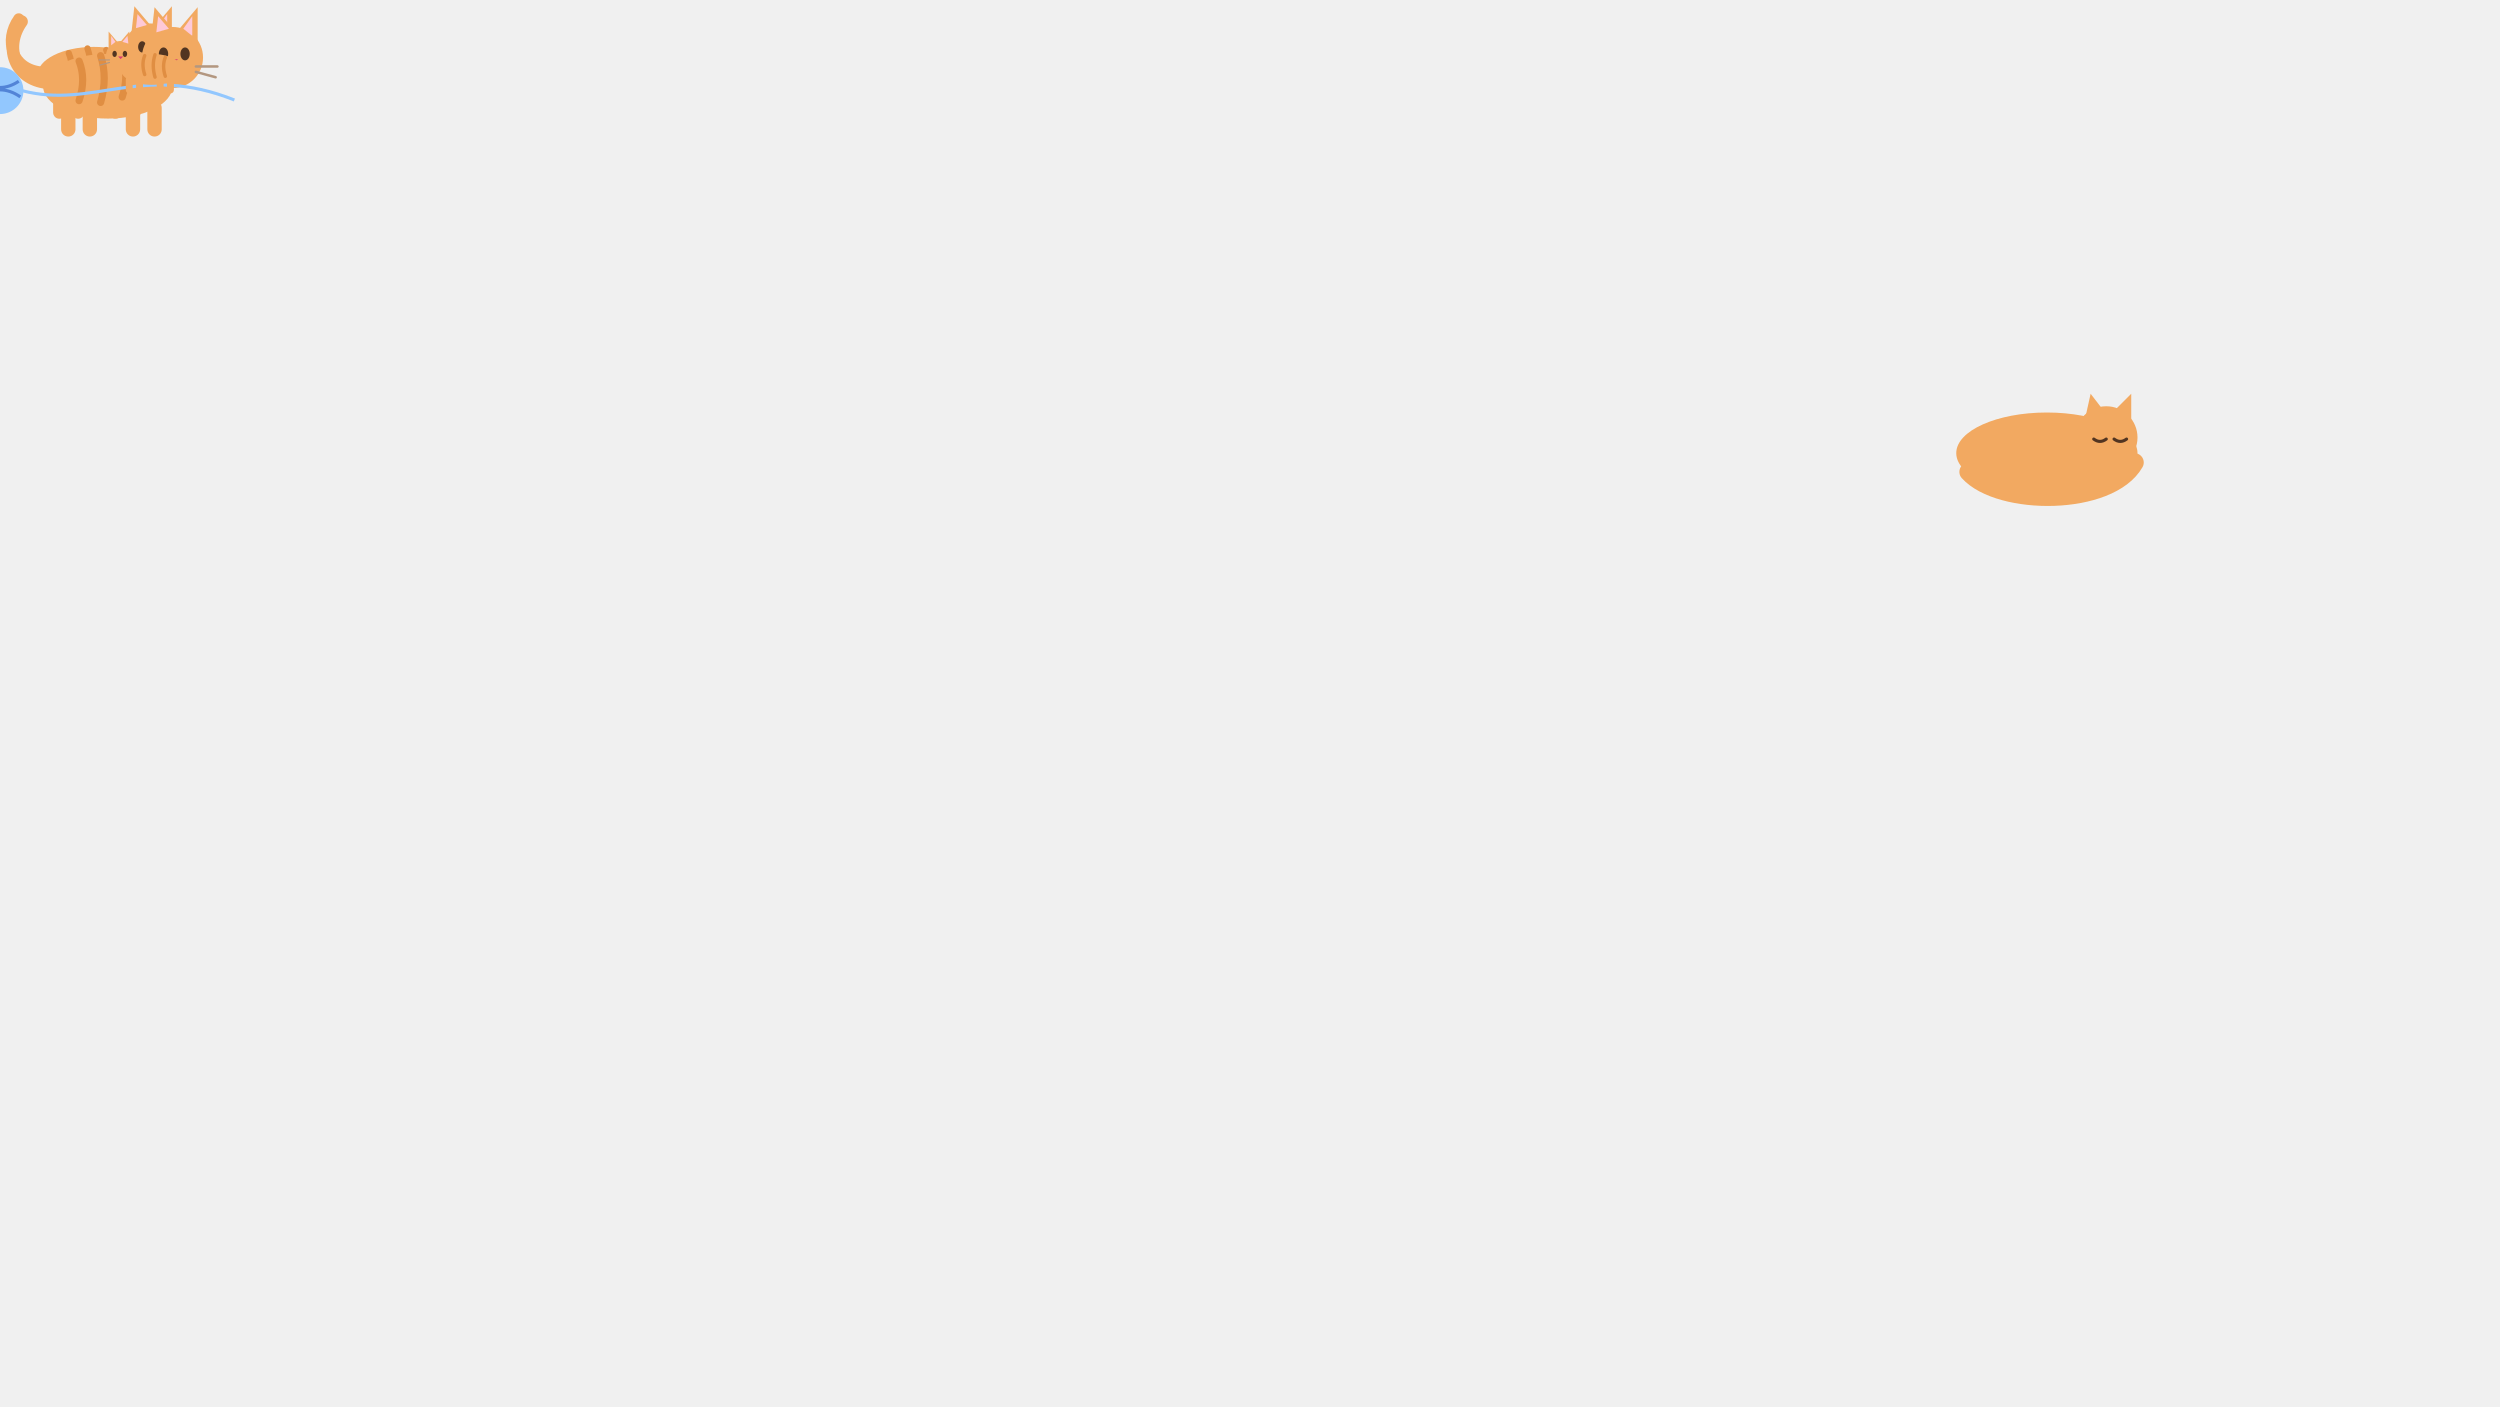
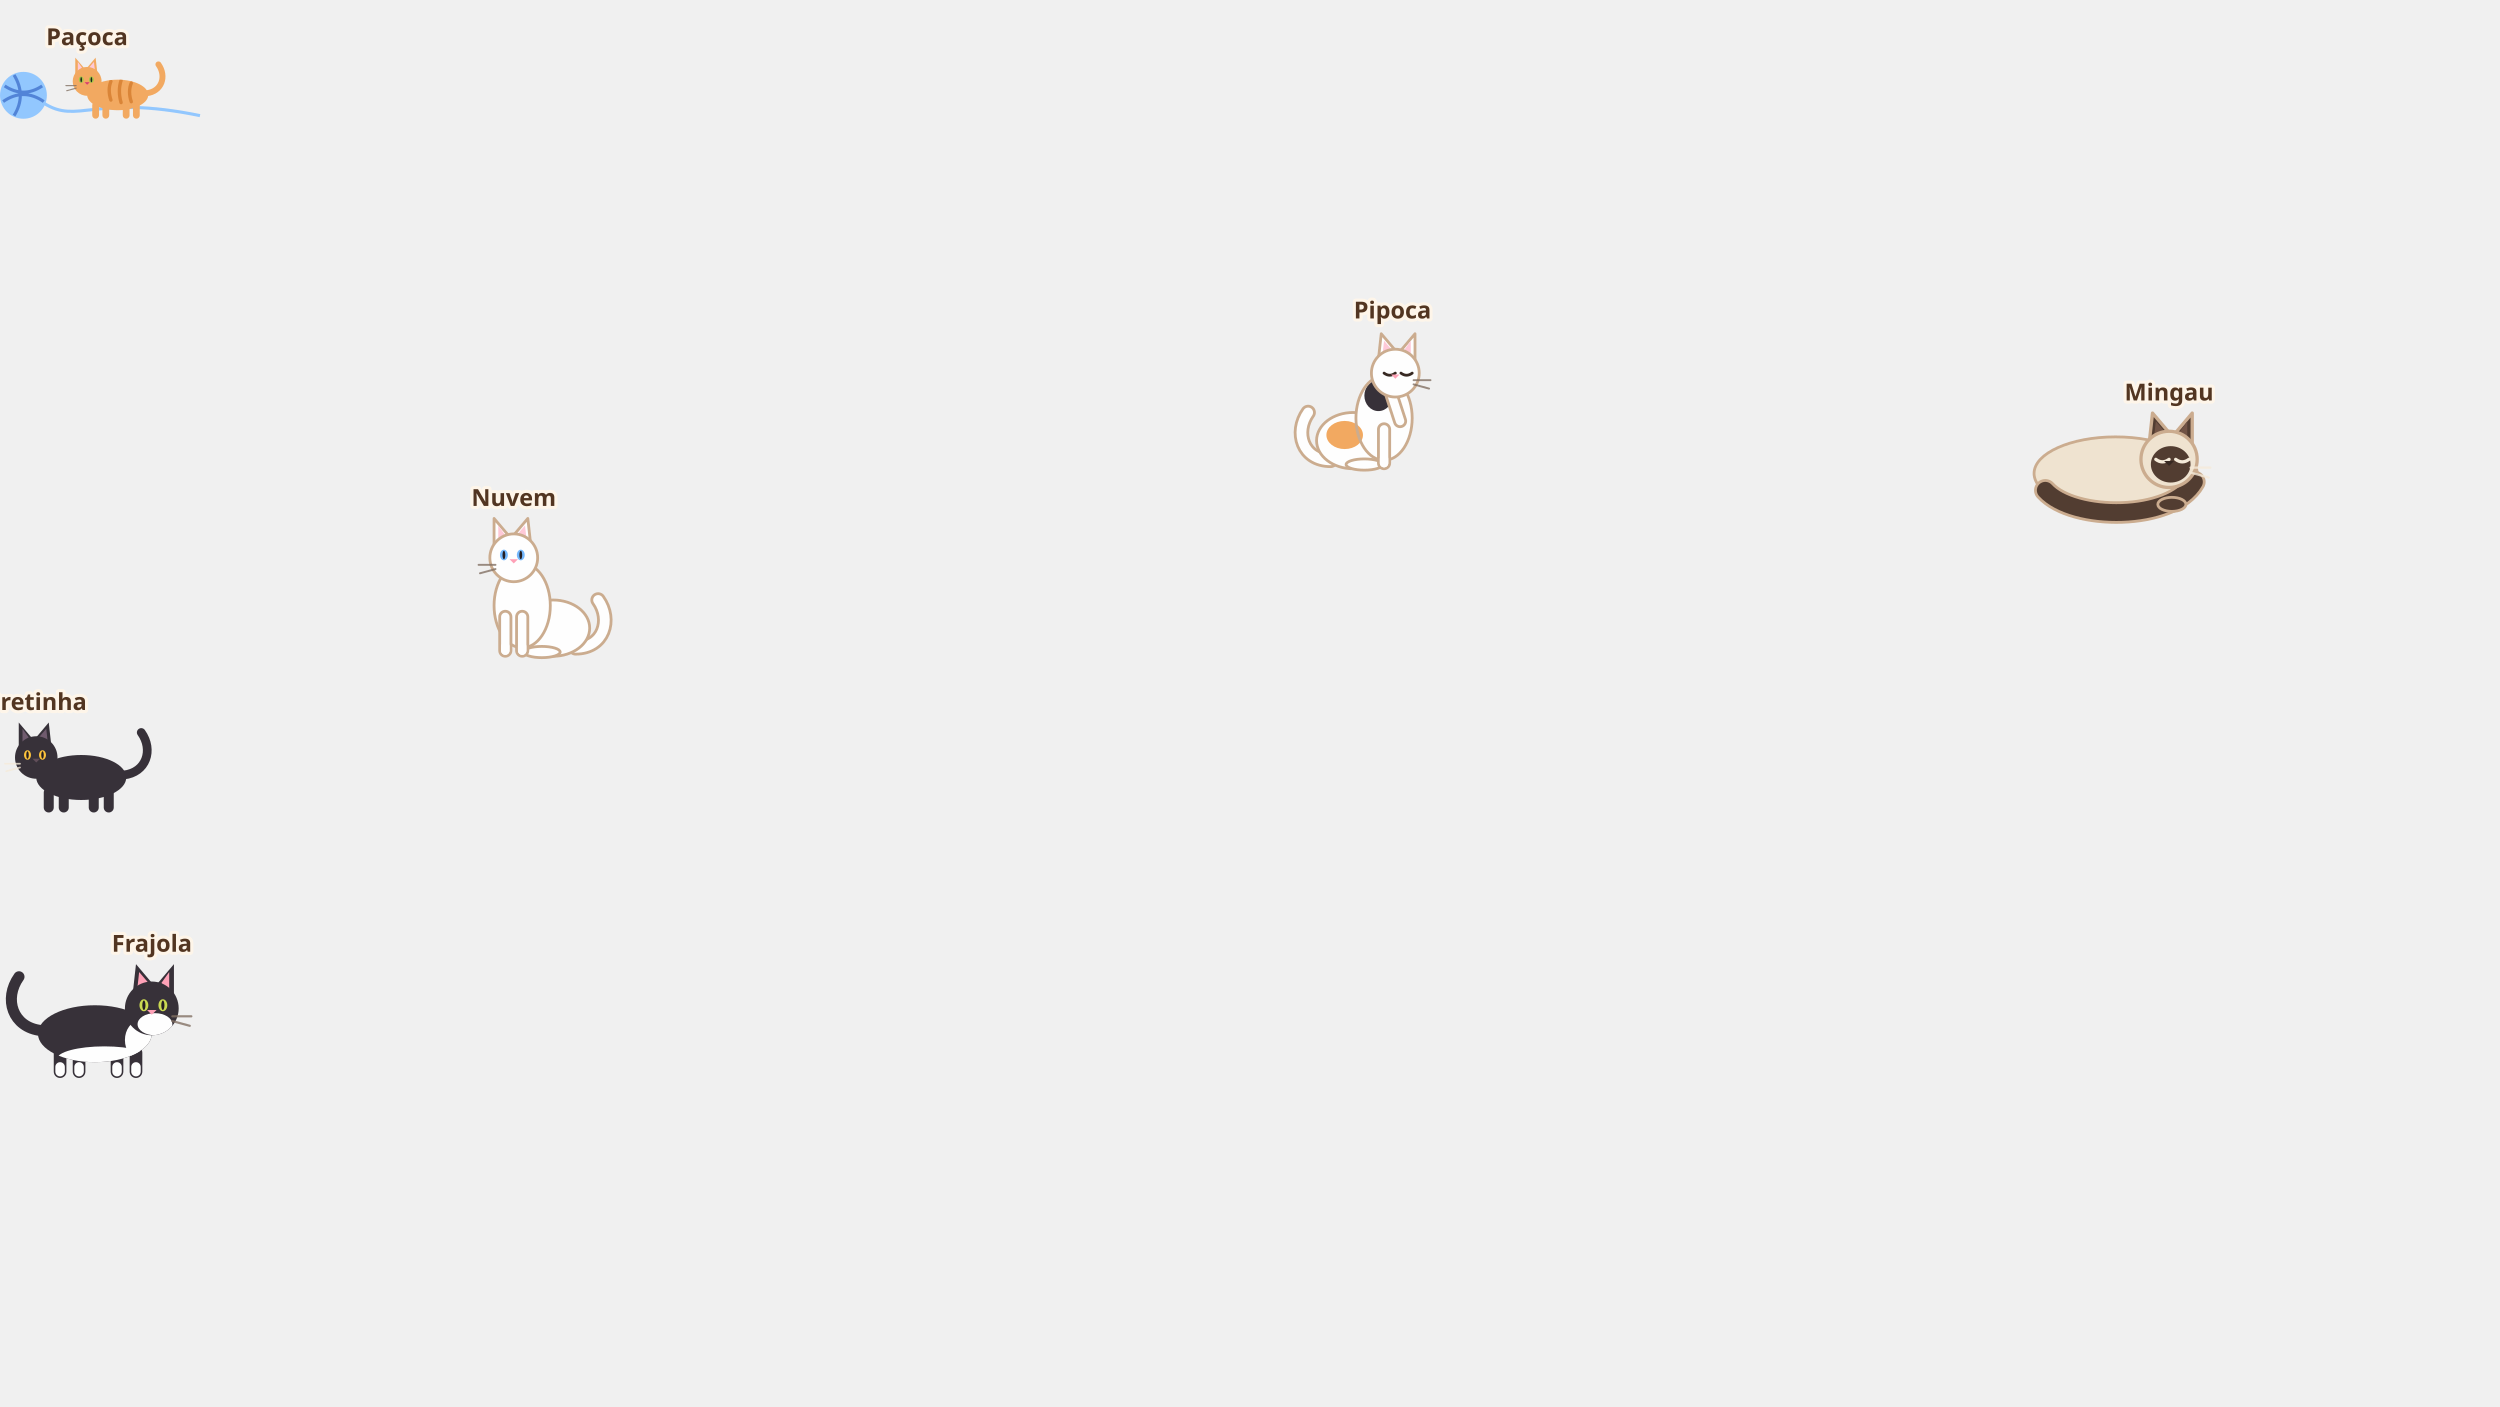
- <svg xmlns="http://www.w3.org/2000/svg" xmlns:xlink="http://www.w3.org/1999/xlink" viewBox="0 0 1600 900" preserveAspectRatio="xMidYMid slice">
+ <svg xmlns="http://www.w3.org/2000/svg" viewBox="0 0 1600 900" preserveAspectRatio="xMidYMid slice">
  <style>
+ 
  .leg { transform-box: fill-box; transform-origin: 50% 0; animation: step .42s ease-in-out infinite alternate; }
  .leg.b { animation-delay: -.42s; }
+   .run .leg { animation-duration: .26s; } .run .leg.b { animation-delay: -.26s; }
  .tail { transform-box: fill-box; transform-origin: 100% 100%; animation: wag 1.1s ease-in-out infinite alternate; }
+   .tail.slow { transform-origin: 100% 100%; animation-duration: 2.6s; }
  .blink { transform-box: fill-box; transform-origin: 50% 50%; animation: blink 5s infinite; }
-   .walk1 { animation: walk1 42s linear infinite; }
-   .walk2 { animation: walk2 57s linear infinite; animation-delay: -21s; }
-   .walk3 { animation: walk3 71s linear infinite; animation-delay: -45s; }
-   .chase { animation: chase 29s linear infinite; animation-delay: -9s; }
  .ball { transform-box: fill-box; transform-origin: 50% 50%; animation: roll .9s linear infinite; }
  .breathe { transform-box: fill-box; transform-origin: 50% 100%; animation: breathe 3.2s ease-in-out infinite; }
+   .lick-head { transform-box: fill-box; transform-origin: 30% 100%; animation: lick .55s ease-in-out infinite alternate; }
+   .lick-paw { animation: paw .55s ease-in-out infinite alternate; }
+   .eat { animation: eat .4s ease-in-out infinite alternate; }
+   .scratch { animation: scratch .3s ease-in-out infinite alternate; }
+   .scratch.b { animation-delay: -.3s; }
  .z { animation: z 4.5s ease-out infinite; opacity: 0; }
  .z2 { animation-delay: 1.5s; } .z3 { animation-delay: 3s; }
  @keyframes step { from { transform: rotate(-22deg); } to { transform: rotate(22deg); } }
  @keyframes wag { from { transform: rotate(-10deg); } to { transform: rotate(14deg); } }
  @keyframes blink { 0%, 94%, 100% { transform: scaleY(1); } 97% { transform: scaleY(.1); } }
-   @keyframes walk1 { from { transform: translate(-260px, 690px); } to { transform: translate(1860px, 690px); } }
-   @keyframes walk2 { from { transform: translate(1820px, 520px); } to { transform: translate(-220px, 520px); } }
-   @keyframes walk3 {
-     0% { transform: translate(-300px, 800px); }
-     38% { transform: translate(620px, 800px); }
-     52% { transform: translate(620px, 800px); }
-     100% { transform: translate(1900px, 800px); }
-   }
-   @keyframes chase { from { transform: translate(1800px, 610px); } to { transform: translate(-400px, 610px); } }
  @keyframes roll { to { transform: rotate(-360deg); } }
  @keyframes breathe { 0%, 100% { transform: scale(1, 1); } 50% { transform: scale(1.03, 1.06); } }
+   @keyframes lick { from { transform: rotate(4deg); } to { transform: rotate(14deg); } }
+   @keyframes eat { to { transform: translate(0, 3px); } }
+   @keyframes scratch { to { transform: translate(-3px, 7px); } }
+   @keyframes paw { from { transform: translate(0, 0); } to { transform: translate(0, -4px); } }
  @keyframes z { 0% { opacity: 0; transform: translate(0, 0) scale(.6); } 20% { opacity: 1; } 100% { opacity: 0; transform: translate(30px, -70px) scale(1.2); } }
+   .nome { font: 700 15px Fredoka, "Comic Sans MS", "Comic Neue", sans-serif; text-anchor: middle; paint-order: stroke; stroke-width: 4px; stroke-linejoin: round; }
+ 
+   .andar2 { animation: andar2 42s linear infinite; animation-delay: -15s; }
+   @keyframes andar2 { from { transform: translate(-227px, 0); } to { transform: translate(1700px, 0); } }
+   .andar4 { animation: andar4 57s linear infinite; animation-delay: -36s; }
+   @keyframes andar4 { from { transform: translate(1700px, 0); } to { transform: translate(-200px, 0); } }
+   .brincar3 { animation: brincar3 29s linear infinite; animation-delay: -9s; }
+   @keyframes brincar3 { from { transform: translate(1700px, 534px); } to { transform: translate(-248px, 534px); } }
</style>
-   <defs>
-     <g id="cat">
-       <path class="tail" d="M26 46 C 8 44, 2 26, 12 12" fill="none" stroke="#f2a65a" stroke-width="7" stroke-linecap="round" />
-       <rect class="leg b" x="34" y="56" width="8" height="20" rx="4" fill="#f2a65a" />
-       <rect class="leg" x="46" y="56" width="8" height="20" rx="4" fill="#f2a65a" />
-       <rect class="leg" x="70" y="56" width="8" height="20" rx="4" fill="#f2a65a" />
-       <rect class="leg b" x="82" y="56" width="8" height="20" rx="4" fill="#f2a65a" />
-       <ellipse cx="60" cy="48" rx="36" ry="18" fill="#f2a65a" />
-       <path d="M44 34 q4 10 0 22 M56 31 q4 12 0 26 M68 32 q4 10 0 22" stroke="#e0893a" stroke-width="4" fill="none" stroke-linecap="round" />
-       <circle cx="96" cy="32" r="17" fill="#f2a65a" />
-       <path d="M84 22 L86 4 L97 17 Z M99 17 L110 4 L110 24 Z" fill="#f2a65a" />
-       <path d="M87 18 L88 9 L94 16 Z M102 16 L107 9 L107 20 Z" fill="#ffc7d6" />
-       <g class="blink">
-         <ellipse cx="91" cy="30" rx="2.6" ry="3.6" fill="#4a2c17" />
-         <ellipse cx="103" cy="30" rx="2.6" ry="3.6" fill="#4a2c17" />
-       </g>
-       <path d="M96 36 l-3 -3 h6 z" fill="#d6336c" />
-       <path d="M109 37 h12 M109 40 l11 3" stroke="#b0937b" stroke-width="1.4" stroke-linecap="round" />
-     </g>
-     <g id="yarn">
-       <circle r="15" fill="#8ec5ff" />
-       <path d="M-12 -6 q12 8 24 0 M-13 4 q13 -9 26 0 M-6 -13 q8 13 0 26" stroke="#4a7fd6" stroke-width="2" fill="none" />
-     </g>
-   </defs>
  <g opacity=".95">
-     <g class="walk1">
-       <use xlink:href="#cat" />
-     </g>
-     <g class="walk2">
-       <g transform="scale(-.7, .7)">
-         <use xlink:href="#cat" />
-       </g>
-     </g>
-     <g class="walk3">
-       <g transform="scale(1.15)">
-         <use xlink:href="#cat" />
-       </g>
-     </g>
-     <g class="chase">
-       <g transform="translate(0, 58)">
-         <g class="ball">
-           <use xlink:href="#yarn" />
-         </g>
-       </g>
-       <path d="M14 58 C 60 70, 90 40, 150 64" stroke="#8ec5ff" stroke-width="2" fill="none" />
-       <g transform="translate(130, 18) scale(-.55, .55)">
-         <use xlink:href="#cat" />
-       </g>
-     </g>
-     <g transform="translate(1250, 250)">
+     <g transform="translate(1300.0 267.0) scale(0.900)">
      <g class="breathe">
-         <ellipse cx="60" cy="40" rx="58" ry="26" fill="#f2a65a" />
-         <path d="M10 52 C 30 74, 100 74, 116 46" stroke="#f2a65a" stroke-width="12" fill="none" stroke-linecap="round" />
-         <circle cx="98" cy="30" r="20" fill="#f2a65a" />
-         <path d="M84 20 L88 2 L98 15 Z M102 14 L114 2 L114 24 Z" fill="#f2a65a" />
-         <path d="M90 31 q4 3 8 0 M103 31 q4 3 8 0" stroke="#4a2c17" stroke-width="2" fill="none" stroke-linecap="round" />
-       </g>
-       <text class="z" x="120" y="0" font-family="sans-serif" font-size="22" font-weight="700" fill="#4a2c17">z</text>
-       <text class="z z2" x="128" y="-6" font-family="sans-serif" font-size="18" font-weight="700" fill="#4a2c17">z</text>
-       <text class="z z3" x="136" y="-12" font-family="sans-serif" font-size="14" font-weight="700" fill="#4a2c17">z</text>
+         <ellipse cx="60" cy="40" rx="58" ry="26" fill="#efe3cf" />
+         <ellipse cx="60" cy="40" rx="58" ry="26" fill="none" stroke="#c9a98a" stroke-width="2" />
+         <g class="still">
+           <path d="M10 52 C 30 74, 100 74, 116 46" fill="none" stroke="#c9a98a" stroke-width="16" stroke-linecap="round" />
+           <path d="M10 52 C 30 74, 100 74, 116 46" fill="none" stroke="#4b3428" stroke-width="12" stroke-linecap="round" />
+         </g>
+         <ellipse cx="100" cy="62" rx="10" ry="5" fill="#4b3428" stroke="#c9a98a" stroke-width="2" />
+         <g transform="translate(98 30) scale(1.176)">
+           <path d="M-12 -10 L-10 -28 L1 -15 Z M3 -15 L14 -28 L14 -8 Z" fill="#4b3428" stroke="#c9a98a" stroke-width="2" stroke-linejoin="round" />
+           <path d="M-9 -14 L-8 -23 L-2 -16 Z M6 -16 L11 -23 L11 -12 Z" fill="#6b4c3d" />
+           <circle r="17" fill="#efe3cf" />
+           <clipPath id="g1-c">
+             <circle r="17" />
+           </clipPath>
+           <g clip-path="url(#g1-c)">
+             <ellipse cx="1" cy="3" rx="12" ry="11" fill="#4b3428" />
+           </g>
+           <circle r="17" fill="none" stroke="#c9a98a" stroke-width="2" />
+           <path d="M-8 0 q4 3 8 0 M4 0 q4 3 8 0" stroke="#f5ead8" stroke-width="2" fill="none" stroke-linecap="round" />
+           <path d="M0 4 l-3 -3 h6 z" fill="#2e1f18" />
+           <path d="M13 5 h12 M13 8 l11 3" stroke="#f5ead8" stroke-width="1.4" stroke-linecap="round" opacity=".8" />
+         </g>
+       </g>
+     </g>
+     <text class="z" x="1418.8" y="274.3" font-family="sans-serif" font-size="22" font-weight="700" fill="#4a2c17">z</text>
+     <text class="z z2" x="1426.8" y="268.3" font-family="sans-serif" font-size="18" font-weight="700" fill="#4a2c17">z</text>
+     <text class="z z3" x="1434.8" y="262.3" font-family="sans-serif" font-size="14" font-weight="700" fill="#4a2c17">z</text>
+     <text class="nome" x="1388.2" y="256.3" fill="#4a2c17" stroke="#fff6e9">Mingau</text>
+     <g transform="translate(390.0 331.8) scale(-0.900 0.900)">
+       <g class="tail slow">
+         <path d="M24 92 C 4 92, -2 72, 8 58" fill="none" stroke="#c9a98a" stroke-width="11" stroke-linecap="round" />
+         <path d="M24 92 C 4 92, -2 72, 8 58" fill="none" stroke="#ffffff" stroke-width="7" stroke-linecap="round" />
+       </g>
+       <ellipse cx="40" cy="78" rx="26" ry="20" fill="#ffffff" stroke="#c9a98a" stroke-width="2" />
+       <ellipse cx="48" cy="95" rx="13" ry="4" fill="#ffffff" stroke="#c9a98a" stroke-width="2" />
+       <ellipse cx="62" cy="62" rx="20" ry="30" fill="#ffffff" />
+       <ellipse cx="62" cy="62" rx="20" ry="30" fill="none" stroke="#c9a98a" stroke-width="2" />
+       <g>
+         <rect x="58" y="66" width="8" height="32" rx="4" fill="#ffffff" stroke="#c9a98a" stroke-width="2" />
+         <rect x="59" y="88" width="6" height="9" rx="3" fill="#ffffff" />
+       </g>
+       <g>
+         <rect x="70" y="66" width="8" height="32" rx="4" fill="#ffffff" stroke="#c9a98a" stroke-width="2" />
+         <rect x="71" y="88" width="6" height="9" rx="3" fill="#ffffff" />
+       </g>
+       <g transform="translate(68 28)">
+         <path d="M-12 -10 L-10 -28 L1 -15 Z M3 -15 L14 -28 L14 -8 Z" fill="#ffffff" stroke="#c9a98a" stroke-width="2" stroke-linejoin="round" />
+         <path d="M-9 -14 L-8 -23 L-2 -16 Z M6 -16 L11 -23 L11 -12 Z" fill="#ffc7d6" />
+         <circle r="17" fill="#ffffff" />
+         <circle r="17" fill="none" stroke="#c9a98a" stroke-width="2" />
+         <g class="blink">
+           <ellipse cx="-5" cy="-2" rx="2.8" ry="3.8" fill="#6fb7ff" />
+           <ellipse cx="7" cy="-2" rx="2.8" ry="3.8" fill="#6fb7ff" />
+           <ellipse cx="-5" cy="-2" rx="1" ry="3" fill="#1a1418" />
+           <ellipse cx="7" cy="-2" rx="1" ry="3" fill="#1a1418" />
+         </g>
+         <path d="M0 4 l-3 -3 h6 z" fill="#ff9db5" />
+         <path d="M13 5 h12 M13 8 l11 3" stroke="#7d6a5c" stroke-width="1.4" stroke-linecap="round" opacity=".8" />
+       </g>
+     </g>
+     <text class="nome" x="328.8" y="323.8" fill="#4a2c17" stroke="#fff6e9">Nuvem</text>
+     <g transform="translate(830.0 211.8) scale(0.900)">
+       <g class="tail slow">
+         <path d="M24 92 C 4 92, -2 72, 8 58" fill="none" stroke="#c9a98a" stroke-width="11" stroke-linecap="round" />
+         <path d="M24 92 C 4 92, -2 72, 8 58" fill="none" stroke="#ffffff" stroke-width="7" stroke-linecap="round" />
+       </g>
+       <ellipse cx="40" cy="78" rx="26" ry="20" fill="#ffffff" stroke="#c9a98a" stroke-width="2" />
+       <ellipse cx="48" cy="95" rx="13" ry="4" fill="#ffffff" stroke="#c9a98a" stroke-width="2" />
+       <ellipse cx="62" cy="62" rx="20" ry="30" fill="#ffffff" />
+       <clipPath id="g6">
+         <ellipse cx="40" cy="78" rx="26" ry="20" />
+         <ellipse cx="62" cy="62" rx="20" ry="30" />
+       </clipPath>
+       <g clip-path="url(#g6)">
+         <ellipse cx="34" cy="74" rx="13" ry="10" fill="#f2a65a" />
+         <ellipse cx="58" cy="46" rx="10" ry="11" fill="#2e2830" />
+       </g>
+       <ellipse cx="62" cy="62" rx="20" ry="30" fill="none" stroke="#c9a98a" stroke-width="2" />
+       <g>
+         <rect x="58" y="66" width="8" height="32" rx="4" fill="#ffffff" stroke="#c9a98a" stroke-width="2" />
+         <rect x="59" y="88" width="6" height="9" rx="3" fill="#ffffff" />
+       </g>
+       <g class="lick-paw">
+         <g transform="rotate(-18 74 66)">
+           <g>
+             <rect x="70" y="36" width="8" height="32" rx="4" fill="#ffffff" stroke="#c9a98a" stroke-width="2" />
+             <rect x="71" y="37" width="6" height="9" rx="3" fill="#ffffff" />
+           </g>
+         </g>
+       </g>
+       <g class="lick-head">
+         <g transform="translate(70 30)">
+           <path d="M-12 -10 L-10 -28 L1 -15 Z M3 -15 L14 -28 L14 -8 Z" fill="#ffffff" stroke="#c9a98a" stroke-width="2" stroke-linejoin="round" />
+           <path d="M-9 -14 L-8 -23 L-2 -16 Z M6 -16 L11 -23 L11 -12 Z" fill="#ffc7d6" />
+           <circle r="17" fill="#ffffff" />
+           <circle r="17" fill="none" stroke="#c9a98a" stroke-width="2" />
+           <path d="M-8 0 q4 3 8 0 M4 0 q4 3 8 0" stroke="#2e1f18" stroke-width="2" fill="none" stroke-linecap="round" />
+           <path d="M0 4 l-3 -3 h6 z" fill="#ff9db5" />
+           <path d="M13 5 h12 M13 8 l11 3" stroke="#7d6a5c" stroke-width="1.4" stroke-linecap="round" opacity=".8" />
+         </g>
+       </g>
+     </g>
+     <text class="nome" x="891.2" y="203.8" fill="#4a2c17" stroke="#fff6e9">Pipoca</text>
+     <g class="andar2">
+       <g transform="translate(0.0 613.0) scale(1.012)">
+         <g class="tail">
+           <path d="M26 46 C 8 44, 2 26, 12 12" fill="none" stroke="#2e2830" stroke-width="7" stroke-linecap="round" />
+         </g>
+         <g class="leg b">
+           <rect x="34" y="56" width="8" height="20" rx="4" fill="#2e2830" />
+           <rect x="35" y="66" width="6" height="9" rx="3" fill="#ffffff" />
+         </g>
+         <g class="leg">
+           <rect x="46" y="56" width="8" height="20" rx="4" fill="#2e2830" />
+           <rect x="47" y="66" width="6" height="9" rx="3" fill="#ffffff" />
+         </g>
+         <g class="leg">
+           <rect x="70" y="56" width="8" height="20" rx="4" fill="#2e2830" />
+           <rect x="71" y="66" width="6" height="9" rx="3" fill="#ffffff" />
+         </g>
+         <g class="leg b">
+           <rect x="82" y="56" width="8" height="20" rx="4" fill="#2e2830" />
+           <rect x="83" y="66" width="6" height="9" rx="3" fill="#ffffff" />
+         </g>
+         <ellipse cx="60" cy="48" rx="36" ry="18" fill="#2e2830" />
+         <clipPath id="g2">
+           <ellipse cx="60" cy="48" rx="36" ry="18" />
+         </clipPath>
+         <g clip-path="url(#g2)">
+           <ellipse cx="66" cy="64" rx="30" ry="8" fill="#ffffff" />
+           <ellipse cx="88" cy="52" rx="9" ry="12" fill="#ffffff" />
+         </g>
+         <g transform="translate(96 32)">
+           <path d="M-12 -10 L-10 -28 L1 -15 Z M3 -15 L14 -28 L14 -8 Z" fill="#2e2830" stroke-linejoin="round" />
+           <path d="M-9 -14 L-8 -23 L-2 -16 Z M6 -16 L11 -23 L11 -12 Z" fill="#ff9db5" />
+           <circle r="17" fill="#2e2830" />
+           <clipPath id="g2-c">
+             <circle r="17" />
+           </clipPath>
+           <g clip-path="url(#g2-c)">
+             <ellipse cx="2" cy="10" rx="11" ry="7" fill="#ffffff" />
+           </g>
+           <g class="blink">
+             <ellipse cx="-5" cy="-2" rx="2.8" ry="3.8" fill="#c8d84a" />
+             <ellipse cx="7" cy="-2" rx="2.8" ry="3.8" fill="#c8d84a" />
+             <ellipse cx="-5" cy="-2" rx="1" ry="3" fill="#1a1418" />
+             <ellipse cx="7" cy="-2" rx="1" ry="3" fill="#1a1418" />
+           </g>
+           <path d="M0 4 l-3 -3 h6 z" fill="#ff9db5" />
+           <path d="M13 5 h12 M13 8 l11 3" stroke="#7d6a5c" stroke-width="1.4" stroke-linecap="round" opacity=".8" />
+         </g>
+       </g>
+       <text class="nome" x="97.2" y="609.1" fill="#4a2c17" stroke="#fff6e9">Frajola</text>
+     </g>
+     <g class="andar4">
+       <g transform="translate(100.0 459.2) scale(-0.800 0.800)">
+         <g class="tail">
+           <path d="M26 46 C 8 44, 2 26, 12 12" fill="none" stroke="#2e2830" stroke-width="7" stroke-linecap="round" />
+         </g>
+         <g class="leg b">
+           <rect x="34" y="56" width="8" height="20" rx="4" fill="#2e2830" />
+           <rect x="35" y="66" width="6" height="9" rx="3" fill="#2e2830" />
+         </g>
+         <g class="leg">
+           <rect x="46" y="56" width="8" height="20" rx="4" fill="#2e2830" />
+           <rect x="47" y="66" width="6" height="9" rx="3" fill="#2e2830" />
+         </g>
+         <g class="leg">
+           <rect x="70" y="56" width="8" height="20" rx="4" fill="#2e2830" />
+           <rect x="71" y="66" width="6" height="9" rx="3" fill="#2e2830" />
+         </g>
+         <g class="leg b">
+           <rect x="82" y="56" width="8" height="20" rx="4" fill="#2e2830" />
+           <rect x="83" y="66" width="6" height="9" rx="3" fill="#2e2830" />
+         </g>
+         <ellipse cx="60" cy="48" rx="36" ry="18" fill="#2e2830" />
+         <g transform="translate(96 32)">
+           <path d="M-12 -10 L-10 -28 L1 -15 Z M3 -15 L14 -28 L14 -8 Z" fill="#2e2830" stroke-linejoin="round" />
+           <path d="M-9 -14 L-8 -23 L-2 -16 Z M6 -16 L11 -23 L11 -12 Z" fill="#6a5468" />
+           <circle r="17" fill="#2e2830" />
+           <g class="blink">
+             <ellipse cx="-5" cy="-2" rx="2.8" ry="3.8" fill="#ffc233" />
+             <ellipse cx="7" cy="-2" rx="2.8" ry="3.8" fill="#ffc233" />
+             <ellipse cx="-5" cy="-2" rx="1" ry="3" fill="#1a1418" />
+             <ellipse cx="7" cy="-2" rx="1" ry="3" fill="#1a1418" />
+           </g>
+           <path d="M0 4 l-3 -3 h6 z" fill="#5a4652" />
+           <path d="M13 5 h12 M13 8 l11 3" stroke="#f5ead8" stroke-width="1.4" stroke-linecap="round" opacity=".8" />
+         </g>
+       </g>
+       <text class="nome" x="23.2" y="454.4" fill="#4a2c17" stroke="#fff6e9">Pretinha</text>
+     </g>
+     <g class="brincar3">
+       <g class="run">
+         <path d="M28 66 C 50 80, 60 60, 128 74" stroke="#8ec5ff" stroke-width="2" fill="none" />
+         <g transform="translate(15 61)">
+           <g class="ball">
+             <circle r="15" fill="#8ec5ff" />
+             <path d="M-12 -6 q12 8 24 0 M-13 4 q13 -9 26 0 M-6 -13 q8 13 0 26" stroke="#4a7fd6" stroke-width="2" fill="none" />
+           </g>
+         </g>
+         <g transform="translate(107.9 34.7) scale(-0.543 0.543)">
+           <g class="tail">
+             <path d="M26 46 C 8 44, 2 26, 12 12" fill="none" stroke="#f2a65a" stroke-width="7" stroke-linecap="round" />
+           </g>
+           <g class="leg b">
+             <rect x="34" y="56" width="8" height="20" rx="4" fill="#f2a65a" />
+             <rect x="35" y="66" width="6" height="9" rx="3" fill="#f2a65a" />
+           </g>
+           <g class="leg">
+             <rect x="46" y="56" width="8" height="20" rx="4" fill="#f2a65a" />
+             <rect x="47" y="66" width="6" height="9" rx="3" fill="#f2a65a" />
+           </g>
+           <g class="leg">
+             <rect x="70" y="56" width="8" height="20" rx="4" fill="#f2a65a" />
+             <rect x="71" y="66" width="6" height="9" rx="3" fill="#f2a65a" />
+           </g>
+           <g class="leg b">
+             <rect x="82" y="56" width="8" height="20" rx="4" fill="#f2a65a" />
+             <rect x="83" y="66" width="6" height="9" rx="3" fill="#f2a65a" />
+           </g>
+           <ellipse cx="60" cy="48" rx="36" ry="18" fill="#f2a65a" />
+           <clipPath id="g3">
+             <ellipse cx="60" cy="48" rx="36" ry="18" />
+           </clipPath>
+           <g clip-path="url(#g3)">
+             <path d="M44 34 q4 10 0 22 M56 31 q4 12 0 26 M68 32 q4 10 0 22" stroke="#d9802f" stroke-width="4" fill="none" stroke-linecap="round" />
+           </g>
+           <g transform="translate(96 32)">
+             <path d="M-12 -10 L-10 -28 L1 -15 Z M3 -15 L14 -28 L14 -8 Z" fill="#f2a65a" stroke-linejoin="round" />
+             <path d="M-9 -14 L-8 -23 L-2 -16 Z M6 -16 L11 -23 L11 -12 Z" fill="#ffc7d6" />
+             <circle r="17" fill="#f2a65a" />
+             <g class="blink">
+               <ellipse cx="-5" cy="-2" rx="2.8" ry="3.8" fill="#9bc53d" />
+               <ellipse cx="7" cy="-2" rx="2.8" ry="3.8" fill="#9bc53d" />
+               <ellipse cx="-5" cy="-2" rx="1" ry="3" fill="#1a1418" />
+               <ellipse cx="7" cy="-2" rx="1" ry="3" fill="#1a1418" />
+             </g>
+             <path d="M0 4 l-3 -3 h6 z" fill="#d6336c" />
+             <path d="M13 5 h12 M13 8 l11 3" stroke="#7d6a5c" stroke-width="1.4" stroke-linecap="round" opacity=".8" />
+           </g>
+         </g>
+       </g>
+       <text class="nome" x="55.7" y="28.9" fill="#4a2c17" stroke="#fff6e9">Paçoca</text>
    </g>
  </g>
</svg>
